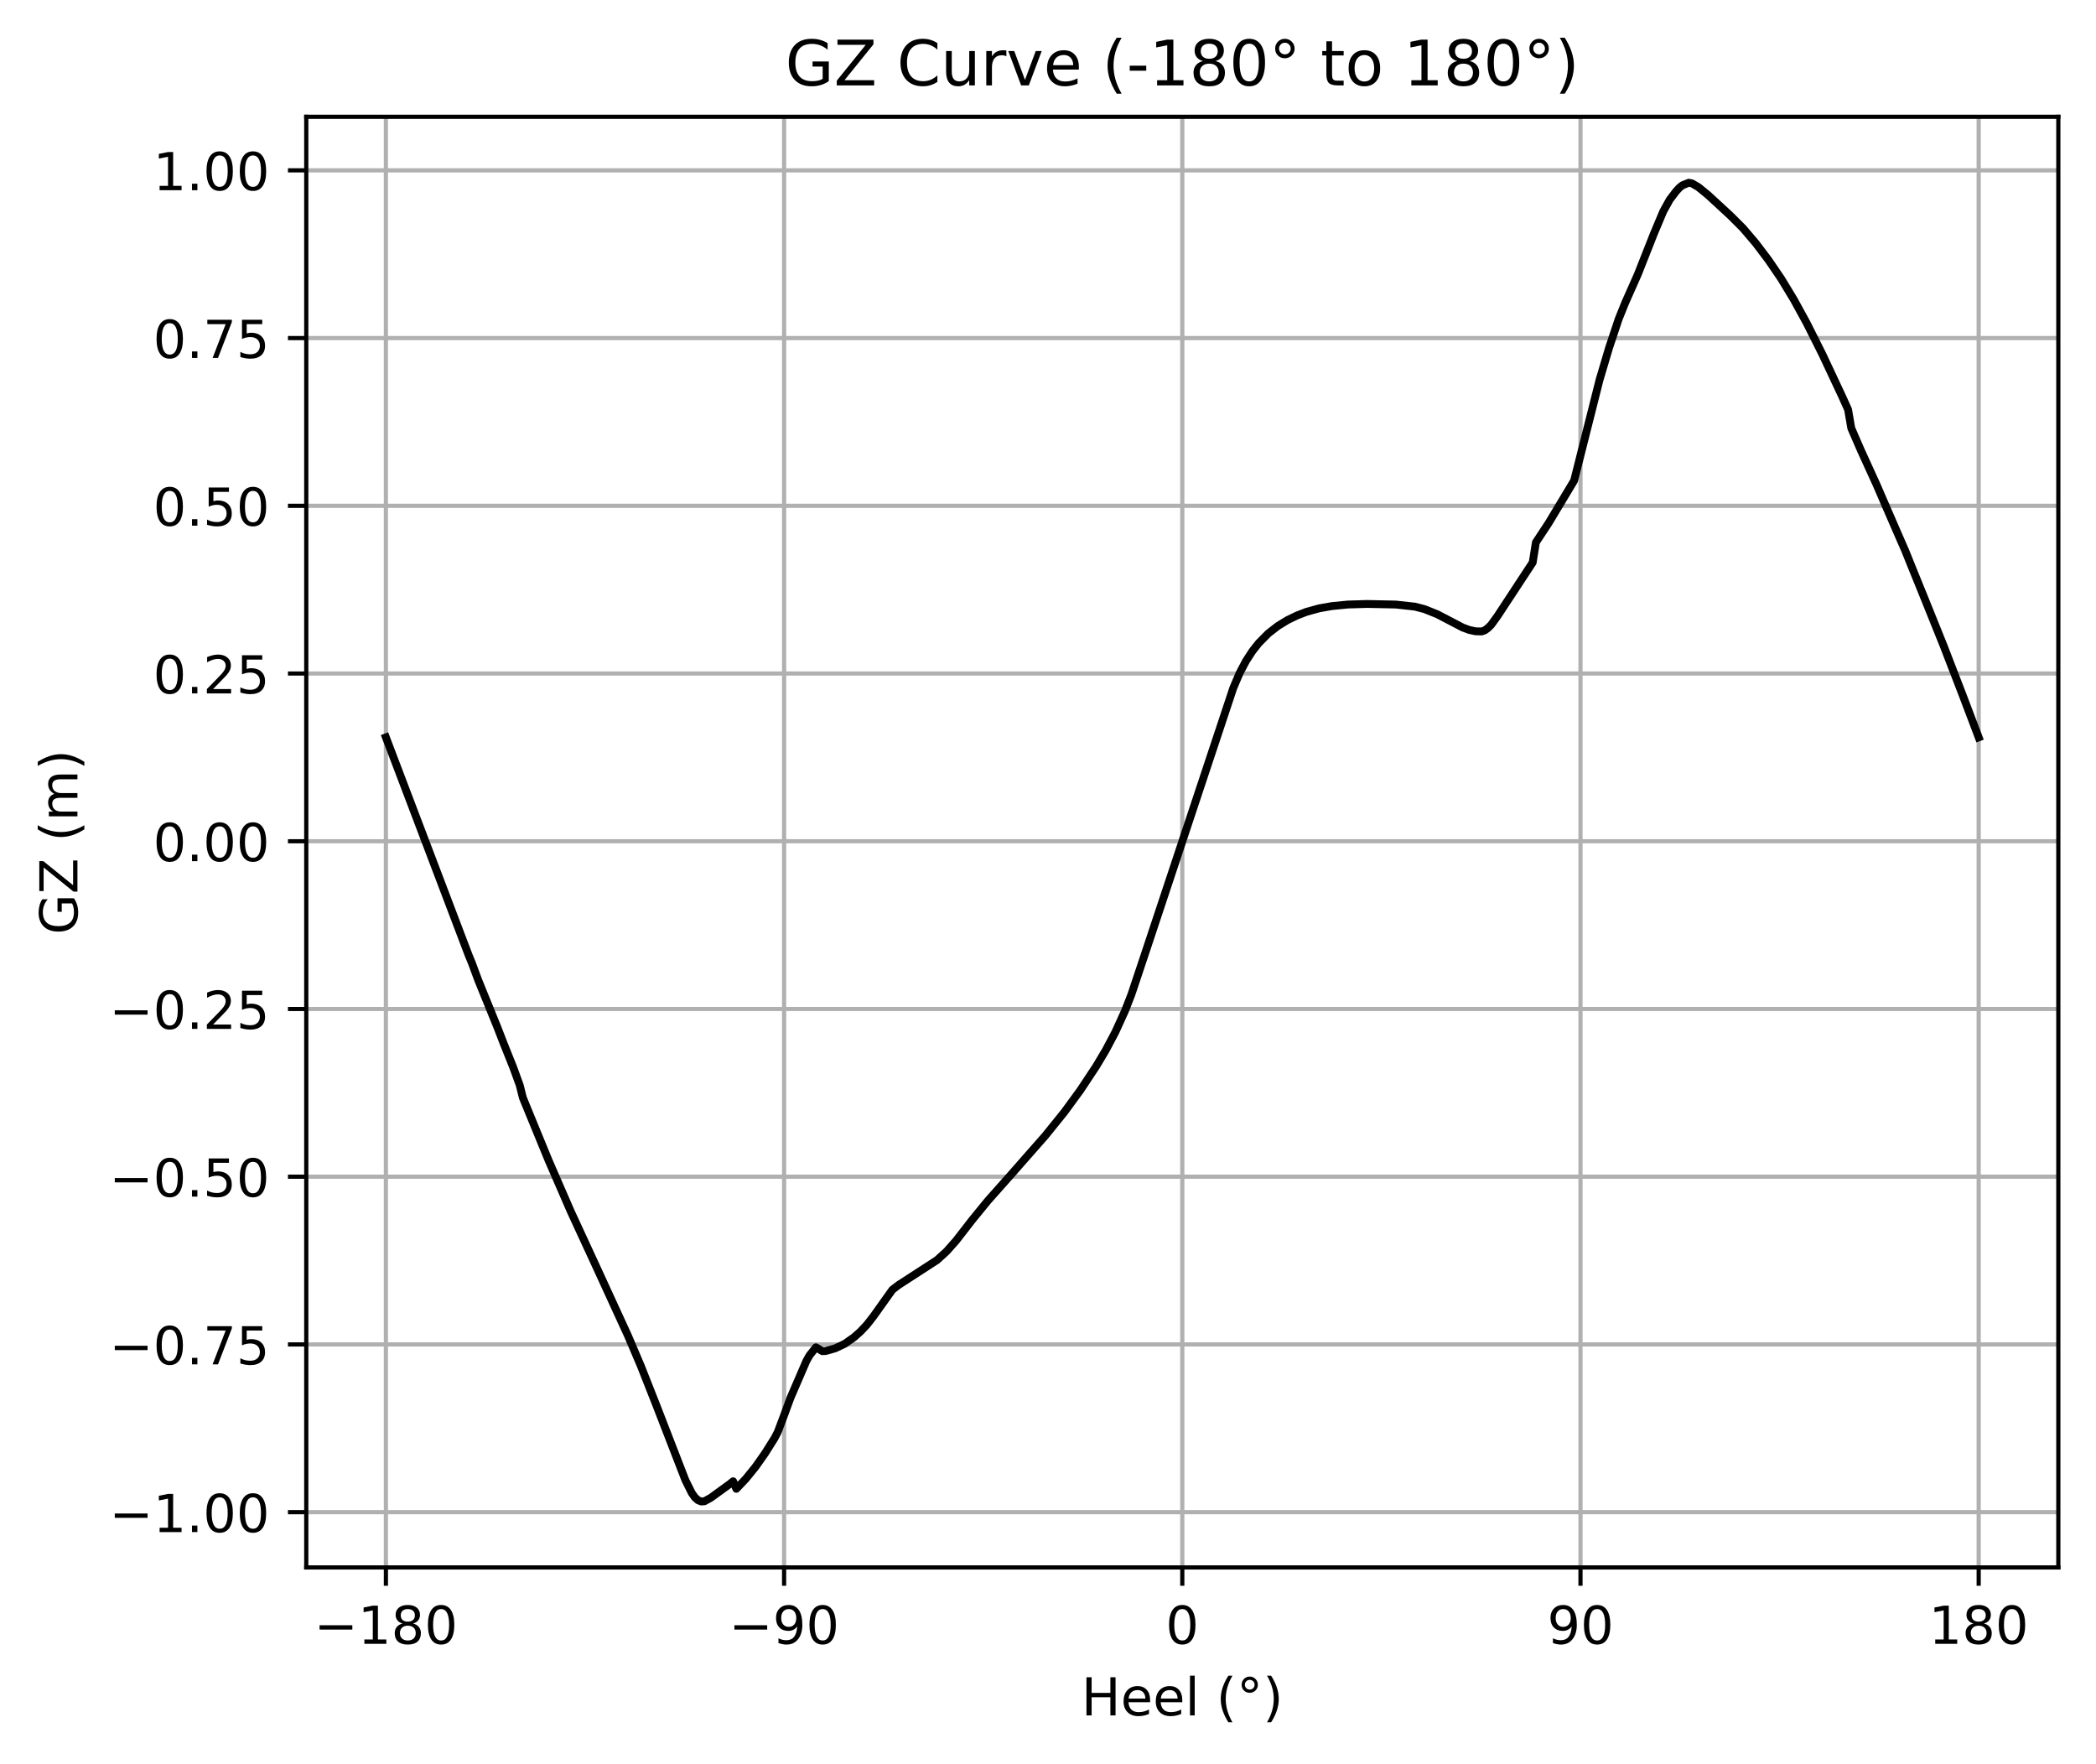
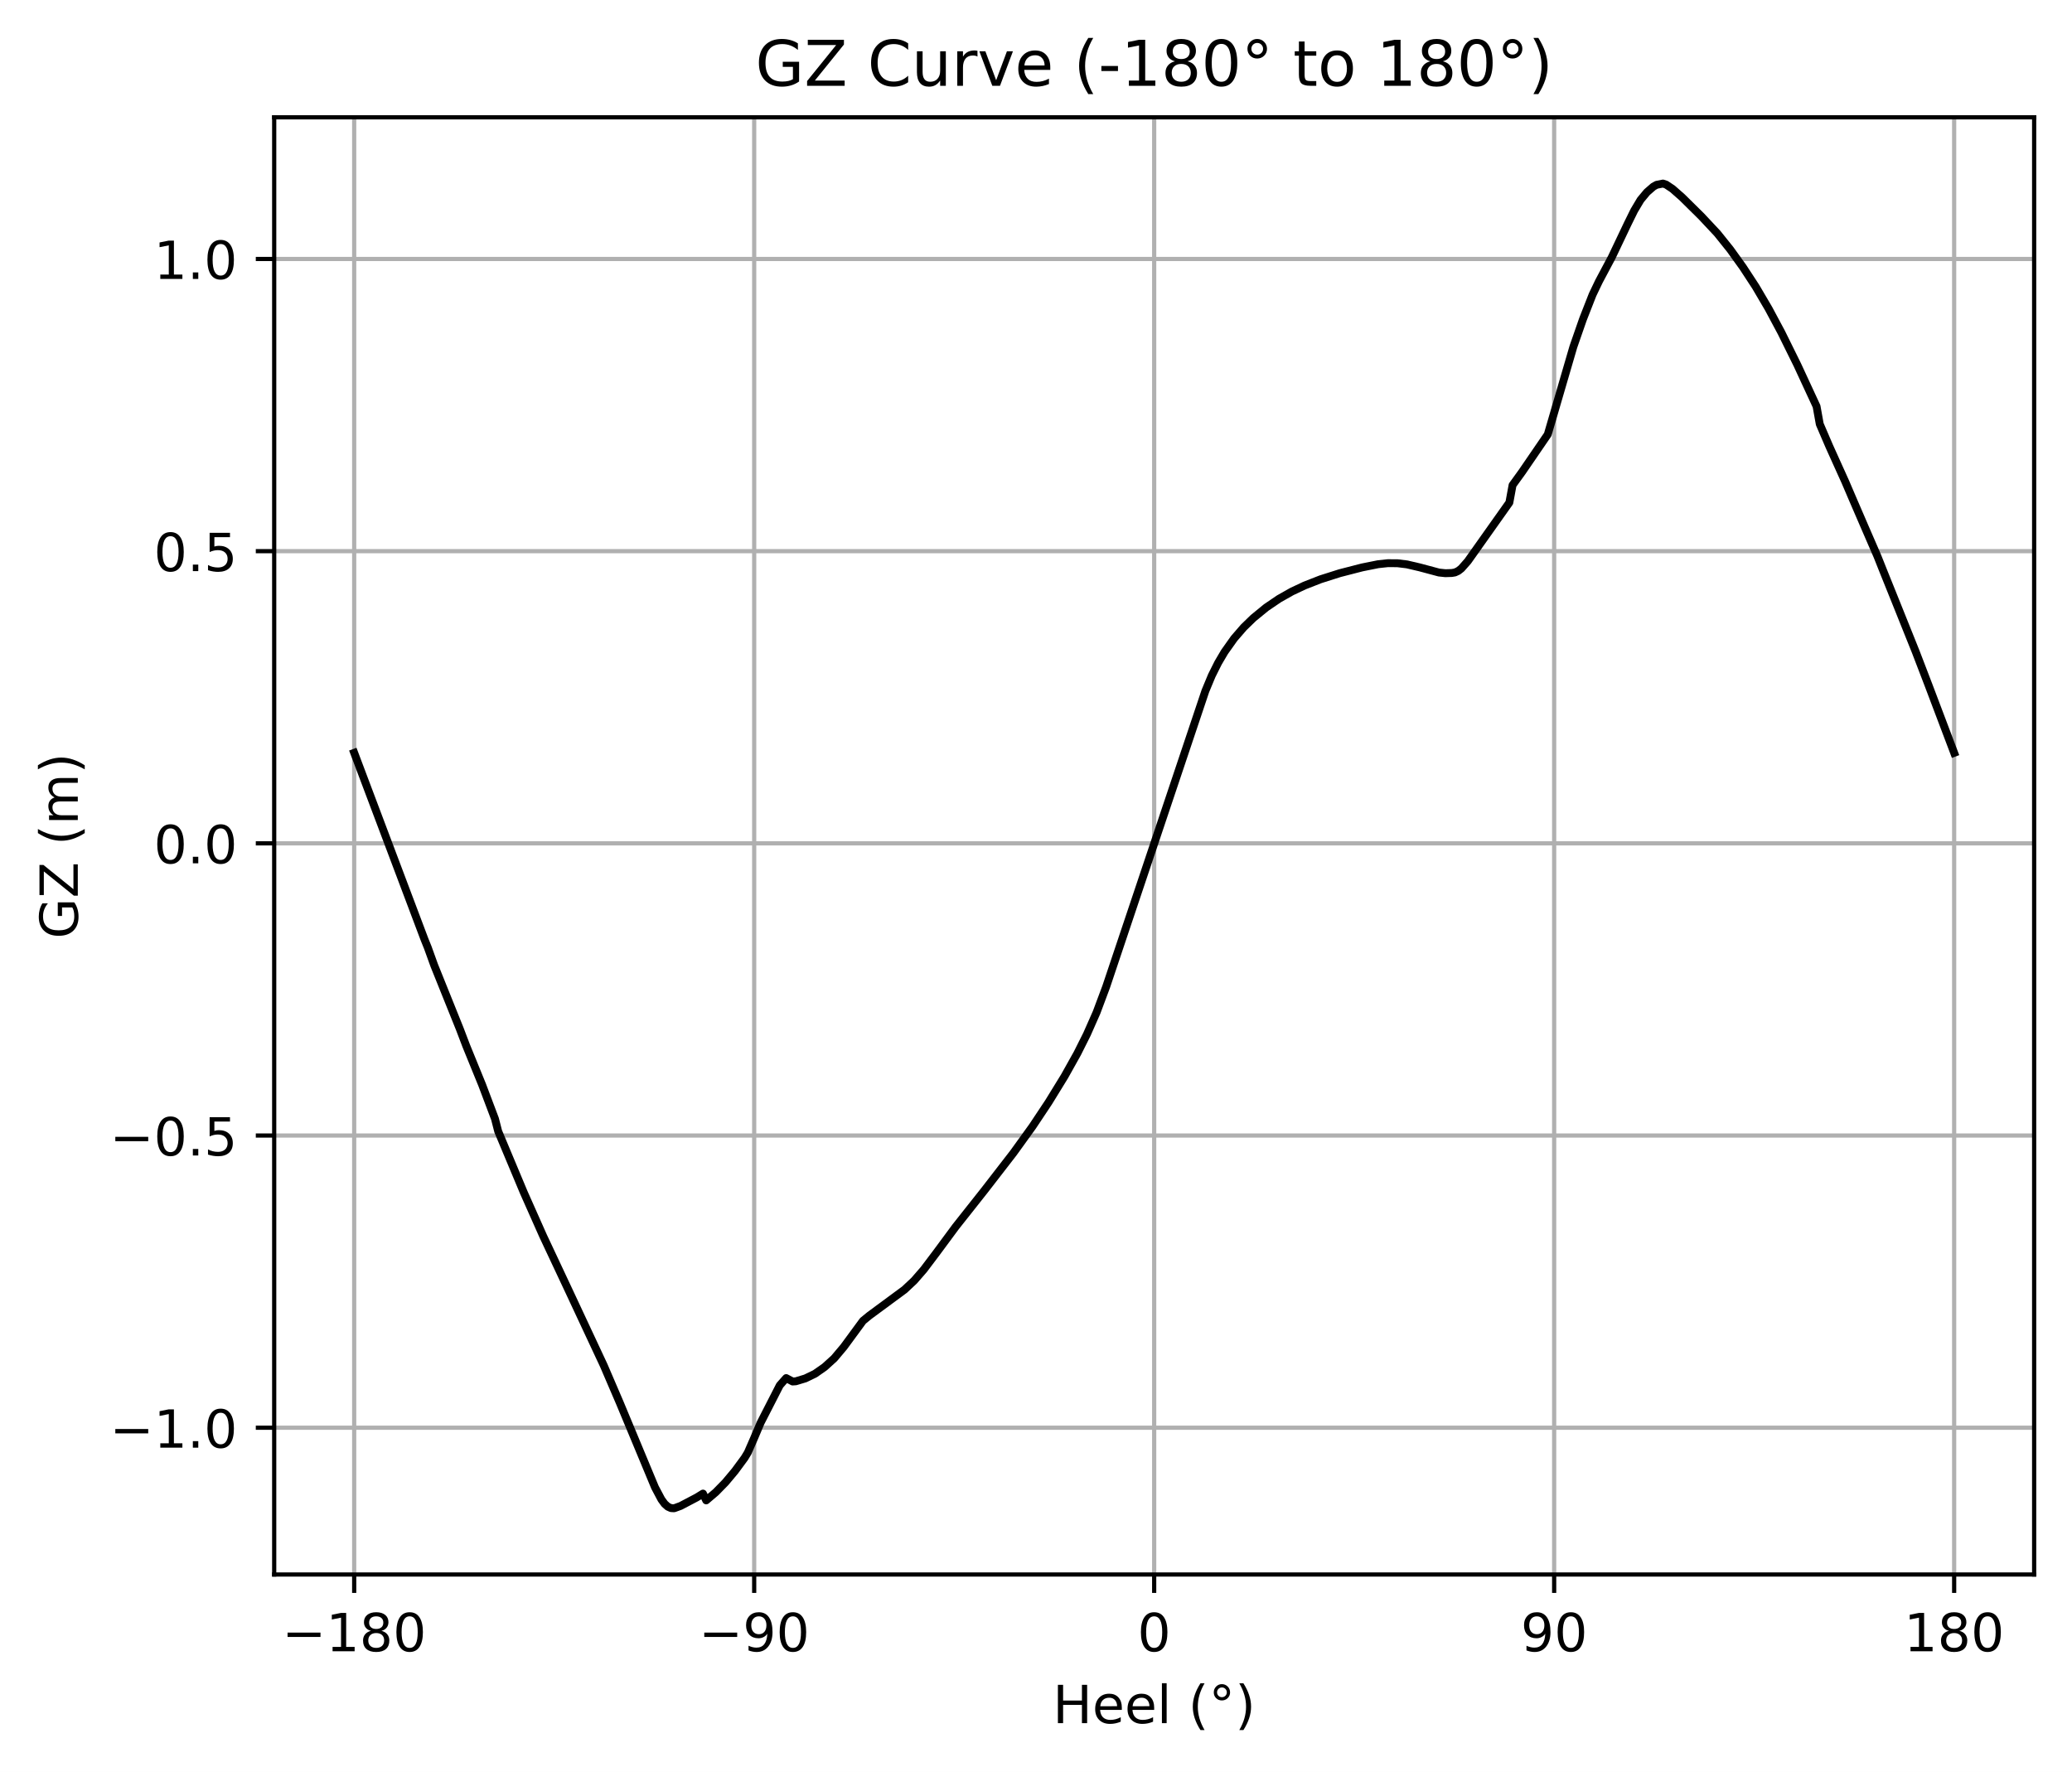
- <svg xmlns="http://www.w3.org/2000/svg" xmlns:xlink="http://www.w3.org/1999/xlink" width="400.523pt" height="337.074pt" viewBox="0 0 400.523 337.074" version="1.1">
+ <svg xmlns="http://www.w3.org/2000/svg" xmlns:xlink="http://www.w3.org/1999/xlink" width="394.161pt" height="337.074pt" viewBox="0 0 394.161 337.074" version="1.1">
  <defs>
    <style type="text/css">*{stroke-linejoin: round; stroke-linecap: butt}</style>
  </defs>
  <g id="figure_1">
    <g id="patch_1">
-       <path d="M 0 337.074  L 400.523 337.074  L 400.523 0  L 0 0  z " style="fill: #ffffff" />
+       <path d="M 0 337.074  L 394.161 337.074  L 394.161 0  L 0 0  z " style="fill: #ffffff" />
    </g>
    <g id="axes_1">
      <g id="patch_2">
-         <path d="M 58.523 299.518  L 393.323 299.518  L 393.323 22.318  L 58.523 22.318  z " style="fill: #ffffff" />
+         <path d="M 52.161 299.518  L 386.961 299.518  L 386.961 22.318  L 52.161 22.318  z " style="fill: #ffffff" />
      </g>
      <g id="matplotlib.axis_1">
        <g id="xtick_1">
          <g id="line2d_1">
-             <path d="M 73.742 299.518  L 73.742 22.318  " clip-path="url(#p607255f62a)" style="fill: none; stroke: #b0b0b0; stroke-width: 0.8; stroke-linecap: square" />
+             <path d="M 67.379 299.518  L 67.379 22.318  " clip-path="url(#pcfdb1e3d59)" style="fill: none; stroke: #b0b0b0; stroke-width: 0.8; stroke-linecap: square" />
          </g>
          <g id="line2d_2">
            <defs>
-               <path id="m2858f07e29" d="M 0 0  L 0 3.5  " style="stroke: #000000; stroke-width: 0.8" />
+               <path id="mdef2eaeff8" d="M 0 0  L 0 3.5  " style="stroke: #000000; stroke-width: 0.8" />
            </defs>
            <g>
-               <use xlink:href="#m2858f07e29" x="73.742" y="299.518" style="stroke: #000000; stroke-width: 0.8" />
+               <use xlink:href="#mdef2eaeff8" x="67.379" y="299.518" style="stroke: #000000; stroke-width: 0.8" />
            </g>
          </g>
          <g id="text_1">
-             <g transform="translate(60.00803 314.1166) scale(0.1 -0.1)">
+             <g transform="translate(53.64553 314.1166) scale(0.1 -0.1)">
              <defs>
                <path id="DejaVuSans-2212" d="M 678 2272  L 4684 2272  L 4684 1741  L 678 1741  L 678 2272  z " transform="scale(0.015625)" />
                <path id="DejaVuSans-31" d="M 794 531  L 1825 531  L 1825 4091  L 703 3866  L 703 4441  L 1819 4666  L 2450 4666  L 2450 531  L 3481 531  L 3481 0  L 794 0  L 794 531  z " transform="scale(0.015625)" />
                <path id="DejaVuSans-38" d="M 2034 2216  Q 1584 2216 1326 1975  Q 1069 1734 1069 1313  Q 1069 891 1326 650  Q 1584 409 2034 409  Q 2484 409 2743 651  Q 3003 894 3003 1313  Q 3003 1734 2745 1975  Q 2488 2216 2034 2216  z M 1403 2484  Q 997 2584 770 2862  Q 544 3141 544 3541  Q 544 4100 942 4425  Q 1341 4750 2034 4750  Q 2731 4750 3128 4425  Q 3525 4100 3525 3541  Q 3525 3141 3298 2862  Q 3072 2584 2669 2484  Q 3125 2378 3379 2068  Q 3634 1759 3634 1313  Q 3634 634 3220 271  Q 2806 -91 2034 -91  Q 1263 -91 848 271  Q 434 634 434 1313  Q 434 1759 690 2068  Q 947 2378 1403 2484  z M 1172 3481  Q 1172 3119 1398 2916  Q 1625 2713 2034 2713  Q 2441 2713 2670 2916  Q 2900 3119 2900 3481  Q 2900 3844 2670 4047  Q 2441 4250 2034 4250  Q 1625 4250 1398 4047  Q 1172 3844 1172 3481  z " transform="scale(0.015625)" />
                <path id="DejaVuSans-30" d="M 2034 4250  Q 1547 4250 1301 3770  Q 1056 3291 1056 2328  Q 1056 1369 1301 889  Q 1547 409 2034 409  Q 2525 409 2770 889  Q 3016 1369 3016 2328  Q 3016 3291 2770 3770  Q 2525 4250 2034 4250  z M 2034 4750  Q 2819 4750 3233 4129  Q 3647 3509 3647 2328  Q 3647 1150 3233 529  Q 2819 -91 2034 -91  Q 1250 -91 836 529  Q 422 1150 422 2328  Q 422 3509 836 4129  Q 1250 4750 2034 4750  z " transform="scale(0.015625)" />
              </defs>
              <use xlink:href="#DejaVuSans-2212" />
              <use xlink:href="#DejaVuSans-31" transform="translate(83.78906 0)" />
              <use xlink:href="#DejaVuSans-38" transform="translate(147.4121 0)" />
              <use xlink:href="#DejaVuSans-30" transform="translate(211.0352 0)" />
            </g>
          </g>
        </g>
        <g id="xtick_2">
          <g id="line2d_3">
-             <path d="M 149.833 299.518  L 149.833 22.318  " clip-path="url(#p607255f62a)" style="fill: none; stroke: #b0b0b0; stroke-width: 0.8; stroke-linecap: square" />
+             <path d="M 143.47 299.518  L 143.47 22.318  " clip-path="url(#pcfdb1e3d59)" style="fill: none; stroke: #b0b0b0; stroke-width: 0.8; stroke-linecap: square" />
          </g>
          <g id="line2d_4">
            <g>
-               <use xlink:href="#m2858f07e29" x="149.833" y="299.518" style="stroke: #000000; stroke-width: 0.8" />
+               <use xlink:href="#mdef2eaeff8" x="143.47" y="299.518" style="stroke: #000000; stroke-width: 0.8" />
            </g>
          </g>
          <g id="text_2">
-             <g transform="translate(139.2802 314.1166) scale(0.1 -0.1)">
+             <g transform="translate(132.9177 314.1166) scale(0.1 -0.1)">
              <defs>
                <path id="DejaVuSans-39" d="M 703 97  L 703 672  Q 941 559 1184 500  Q 1428 441 1663 441  Q 2288 441 2617 861  Q 2947 1281 2994 2138  Q 2813 1869 2534 1725  Q 2256 1581 1919 1581  Q 1219 1581 811 2004  Q 403 2428 403 3163  Q 403 3881 828 4315  Q 1253 4750 1959 4750  Q 2769 4750 3195 4129  Q 3622 3509 3622 2328  Q 3622 1225 3098 567  Q 2575 -91 1691 -91  Q 1453 -91 1209 -44  Q 966 3 703 97  z M 1959 2075  Q 2384 2075 2632 2365  Q 2881 2656 2881 3163  Q 2881 3666 2632 3958  Q 2384 4250 1959 4250  Q 1534 4250 1286 3958  Q 1038 3666 1038 3163  Q 1038 2656 1286 2365  Q 1534 2075 1959 2075  z " transform="scale(0.015625)" />
              </defs>
              <use xlink:href="#DejaVuSans-2212" />
              <use xlink:href="#DejaVuSans-39" transform="translate(83.78906 0)" />
              <use xlink:href="#DejaVuSans-30" transform="translate(147.4121 0)" />
            </g>
          </g>
        </g>
        <g id="xtick_3">
          <g id="line2d_5">
-             <path d="M 225.923 299.518  L 225.923 22.318  " clip-path="url(#p607255f62a)" style="fill: none; stroke: #b0b0b0; stroke-width: 0.8; stroke-linecap: square" />
+             <path d="M 219.561 299.518  L 219.561 22.318  " clip-path="url(#pcfdb1e3d59)" style="fill: none; stroke: #b0b0b0; stroke-width: 0.8; stroke-linecap: square" />
          </g>
          <g id="line2d_6">
            <g>
-               <use xlink:href="#m2858f07e29" x="225.923" y="299.518" style="stroke: #000000; stroke-width: 0.8" />
+               <use xlink:href="#mdef2eaeff8" x="219.561" y="299.518" style="stroke: #000000; stroke-width: 0.8" />
            </g>
          </g>
          <g id="text_3">
-             <g transform="translate(222.7422 314.1166) scale(0.1 -0.1)">
+             <g transform="translate(216.3797 314.1166) scale(0.1 -0.1)">
              <use xlink:href="#DejaVuSans-30" />
            </g>
          </g>
        </g>
        <g id="xtick_4">
          <g id="line2d_7">
-             <path d="M 302.014 299.518  L 302.014 22.318  " clip-path="url(#p607255f62a)" style="fill: none; stroke: #b0b0b0; stroke-width: 0.8; stroke-linecap: square" />
+             <path d="M 295.652 299.518  L 295.652 22.318  " clip-path="url(#pcfdb1e3d59)" style="fill: none; stroke: #b0b0b0; stroke-width: 0.8; stroke-linecap: square" />
          </g>
          <g id="line2d_8">
            <g>
-               <use xlink:href="#m2858f07e29" x="302.014" y="299.518" style="stroke: #000000; stroke-width: 0.8" />
+               <use xlink:href="#mdef2eaeff8" x="295.652" y="299.518" style="stroke: #000000; stroke-width: 0.8" />
            </g>
          </g>
          <g id="text_4">
-             <g transform="translate(295.6518 314.1166) scale(0.1 -0.1)">
+             <g transform="translate(289.2893 314.1166) scale(0.1 -0.1)">
              <use xlink:href="#DejaVuSans-39" />
              <use xlink:href="#DejaVuSans-30" transform="translate(63.62305 0)" />
            </g>
          </g>
        </g>
        <g id="xtick_5">
          <g id="line2d_9">
-             <path d="M 378.105 299.518  L 378.105 22.318  " clip-path="url(#p607255f62a)" style="fill: none; stroke: #b0b0b0; stroke-width: 0.8; stroke-linecap: square" />
+             <path d="M 371.743 299.518  L 371.743 22.318  " clip-path="url(#pcfdb1e3d59)" style="fill: none; stroke: #b0b0b0; stroke-width: 0.8; stroke-linecap: square" />
          </g>
          <g id="line2d_10">
            <g>
-               <use xlink:href="#m2858f07e29" x="378.105" y="299.518" style="stroke: #000000; stroke-width: 0.8" />
+               <use xlink:href="#mdef2eaeff8" x="371.743" y="299.518" style="stroke: #000000; stroke-width: 0.8" />
            </g>
          </g>
          <g id="text_5">
-             <g transform="translate(368.5615 314.1166) scale(0.1 -0.1)">
+             <g transform="translate(362.199 314.1166) scale(0.1 -0.1)">
              <use xlink:href="#DejaVuSans-31" />
              <use xlink:href="#DejaVuSans-38" transform="translate(63.62305 0)" />
              <use xlink:href="#DejaVuSans-30" transform="translate(127.2461 0)" />
            </g>
          </g>
        </g>
        <g id="text_6">
-           <g transform="translate(206.6305 327.7947) scale(0.1 -0.1)">
+           <g transform="translate(200.268 327.7947) scale(0.1 -0.1)">
            <defs>
              <path id="DejaVuSans-48" d="M 628 4666  L 1259 4666  L 1259 2753  L 3553 2753  L 3553 4666  L 4184 4666  L 4184 0  L 3553 0  L 3553 2222  L 1259 2222  L 1259 0  L 628 0  L 628 4666  z " transform="scale(0.015625)" />
              <path id="DejaVuSans-65" d="M 3597 1894  L 3597 1613  L 953 1613  Q 991 1019 1311 708  Q 1631 397 2203 397  Q 2534 397 2845 478  Q 3156 559 3463 722  L 3463 178  Q 3153 47 2828 -22  Q 2503 -91 2169 -91  Q 1331 -91 842 396  Q 353 884 353 1716  Q 353 2575 817 3079  Q 1281 3584 2069 3584  Q 2775 3584 3186 3129  Q 3597 2675 3597 1894  z M 3022 2063  Q 3016 2534 2758 2815  Q 2500 3097 2075 3097  Q 1594 3097 1305 2825  Q 1016 2553 972 2059  L 3022 2063  z " transform="scale(0.015625)" />
              <path id="DejaVuSans-6c" d="M 603 4863  L 1178 4863  L 1178 0  L 603 0  L 603 4863  z " transform="scale(0.015625)" />
              <path id="DejaVuSans-20" transform="scale(0.015625)" />
              <path id="DejaVuSans-28" d="M 1984 4856  Q 1566 4138 1362 3434  Q 1159 2731 1159 2009  Q 1159 1288 1364 580  Q 1569 -128 1984 -844  L 1484 -844  Q 1016 -109 783 600  Q 550 1309 550 2009  Q 550 2706 781 3412  Q 1013 4119 1484 4856  L 1984 4856  z " transform="scale(0.015625)" />
              <path id="DejaVuSans-b0" d="M 1600 4347  Q 1350 4347 1178 4173  Q 1006 4000 1006 3750  Q 1006 3503 1178 3333  Q 1350 3163 1600 3163  Q 1850 3163 2022 3333  Q 2194 3503 2194 3750  Q 2194 3997 2020 4172  Q 1847 4347 1600 4347  z M 1600 4750  Q 1800 4750 1984 4673  Q 2169 4597 2303 4453  Q 2447 4313 2519 4134  Q 2591 3956 2591 3750  Q 2591 3338 2302 3052  Q 2013 2766 1594 2766  Q 1172 2766 890 3047  Q 609 3328 609 3750  Q 609 4169 896 4459  Q 1184 4750 1600 4750  z " transform="scale(0.015625)" />
              <path id="DejaVuSans-29" d="M 513 4856  L 1013 4856  Q 1481 4119 1714 3412  Q 1947 2706 1947 2009  Q 1947 1309 1714 600  Q 1481 -109 1013 -844  L 513 -844  Q 928 -128 1133 580  Q 1338 1288 1338 2009  Q 1338 2731 1133 3434  Q 928 4138 513 4856  z " transform="scale(0.015625)" />
            </defs>
            <use xlink:href="#DejaVuSans-48" />
            <use xlink:href="#DejaVuSans-65" transform="translate(75.19531 0)" />
            <use xlink:href="#DejaVuSans-65" transform="translate(136.7188 0)" />
            <use xlink:href="#DejaVuSans-6c" transform="translate(198.2422 0)" />
            <use xlink:href="#DejaVuSans-20" transform="translate(226.0254 0)" />
            <use xlink:href="#DejaVuSans-28" transform="translate(257.8125 0)" />
            <use xlink:href="#DejaVuSans-b0" transform="translate(296.8262 0)" />
            <use xlink:href="#DejaVuSans-29" transform="translate(346.8262 0)" />
          </g>
        </g>
      </g>
      <g id="matplotlib.axis_2">
        <g id="ytick_1">
          <g id="line2d_11">
-             <path d="M 58.523 288.962  L 393.323 288.962  " clip-path="url(#p607255f62a)" style="fill: none; stroke: #b0b0b0; stroke-width: 0.8; stroke-linecap: square" />
+             <path d="M 52.161 271.59  L 386.961 271.59  " clip-path="url(#pcfdb1e3d59)" style="fill: none; stroke: #b0b0b0; stroke-width: 0.8; stroke-linecap: square" />
          </g>
          <g id="line2d_12">
            <defs>
-               <path id="mee1babb80f" d="M 0 0  L -3.5 0  " style="stroke: #000000; stroke-width: 0.8" />
+               <path id="m876b5e06de" d="M 0 0  L -3.5 0  " style="stroke: #000000; stroke-width: 0.8" />
            </defs>
            <g>
-               <use xlink:href="#mee1babb80f" x="58.523" y="288.962" style="stroke: #000000; stroke-width: 0.8" />
+               <use xlink:href="#m876b5e06de" x="52.161" y="271.59" style="stroke: #000000; stroke-width: 0.8" />
            </g>
          </g>
          <g id="text_7">
-             <g transform="translate(20.87813 292.7613) scale(0.1 -0.1)">
+             <g transform="translate(20.87813 275.3896) scale(0.1 -0.1)">
              <defs>
                <path id="DejaVuSans-2e" d="M 684 794  L 1344 794  L 1344 0  L 684 0  L 684 794  z " transform="scale(0.015625)" />
              </defs>
              <use xlink:href="#DejaVuSans-2212" />
              <use xlink:href="#DejaVuSans-31" transform="translate(83.78906 0)" />
              <use xlink:href="#DejaVuSans-2e" transform="translate(147.4121 0)" />
              <use xlink:href="#DejaVuSans-30" transform="translate(179.1992 0)" />
-               <use xlink:href="#DejaVuSans-30" transform="translate(242.8223 0)" />
            </g>
          </g>
        </g>
        <g id="ytick_2">
          <g id="line2d_13">
-             <path d="M 58.523 256.91  L 393.323 256.91  " clip-path="url(#p607255f62a)" style="fill: none; stroke: #b0b0b0; stroke-width: 0.8; stroke-linecap: square" />
+             <path d="M 52.161 216.008  L 386.961 216.008  " clip-path="url(#pcfdb1e3d59)" style="fill: none; stroke: #b0b0b0; stroke-width: 0.8; stroke-linecap: square" />
          </g>
          <g id="line2d_14">
            <g>
-               <use xlink:href="#mee1babb80f" x="58.523" y="256.91" style="stroke: #000000; stroke-width: 0.8" />
+               <use xlink:href="#m876b5e06de" x="52.161" y="216.008" style="stroke: #000000; stroke-width: 0.8" />
            </g>
          </g>
          <g id="text_8">
-             <g transform="translate(20.87813 260.7094) scale(0.1 -0.1)">
+             <g transform="translate(20.87813 219.8076) scale(0.1 -0.1)">
              <defs>
-                 <path id="DejaVuSans-37" d="M 525 4666  L 3525 4666  L 3525 4397  L 1831 0  L 1172 0  L 2766 4134  L 525 4134  L 525 4666  z " transform="scale(0.015625)" />
                <path id="DejaVuSans-35" d="M 691 4666  L 3169 4666  L 3169 4134  L 1269 4134  L 1269 2991  Q 1406 3038 1543 3061  Q 1681 3084 1819 3084  Q 2600 3084 3056 2656  Q 3513 2228 3513 1497  Q 3513 744 3044 326  Q 2575 -91 1722 -91  Q 1428 -91 1123 -41  Q 819 9 494 109  L 494 744  Q 775 591 1075 516  Q 1375 441 1709 441  Q 2250 441 2565 725  Q 2881 1009 2881 1497  Q 2881 1984 2565 2268  Q 2250 2553 1709 2553  Q 1456 2553 1204 2497  Q 953 2441 691 2322  L 691 4666  z " transform="scale(0.015625)" />
              </defs>
              <use xlink:href="#DejaVuSans-2212" />
              <use xlink:href="#DejaVuSans-30" transform="translate(83.78906 0)" />
              <use xlink:href="#DejaVuSans-2e" transform="translate(147.4121 0)" />
-               <use xlink:href="#DejaVuSans-37" transform="translate(179.1992 0)" />
-               <use xlink:href="#DejaVuSans-35" transform="translate(242.8223 0)" />
+               <use xlink:href="#DejaVuSans-35" transform="translate(179.1992 0)" />
            </g>
          </g>
        </g>
        <g id="ytick_3">
          <g id="line2d_15">
-             <path d="M 58.523 224.858  L 393.323 224.858  " clip-path="url(#p607255f62a)" style="fill: none; stroke: #b0b0b0; stroke-width: 0.8; stroke-linecap: square" />
+             <path d="M 52.161 160.426  L 386.961 160.426  " clip-path="url(#pcfdb1e3d59)" style="fill: none; stroke: #b0b0b0; stroke-width: 0.8; stroke-linecap: square" />
          </g>
          <g id="line2d_16">
            <g>
-               <use xlink:href="#mee1babb80f" x="58.523" y="224.858" style="stroke: #000000; stroke-width: 0.8" />
+               <use xlink:href="#m876b5e06de" x="52.161" y="160.426" style="stroke: #000000; stroke-width: 0.8" />
            </g>
          </g>
          <g id="text_9">
-             <g transform="translate(20.87813 228.6574) scale(0.1 -0.1)">
-               <use xlink:href="#DejaVuSans-2212" />
-               <use xlink:href="#DejaVuSans-30" transform="translate(83.78906 0)" />
-               <use xlink:href="#DejaVuSans-2e" transform="translate(147.4121 0)" />
-               <use xlink:href="#DejaVuSans-35" transform="translate(179.1992 0)" />
-               <use xlink:href="#DejaVuSans-30" transform="translate(242.8223 0)" />
-             </g>
-           </g>
-         </g>
-         <g id="ytick_4">
-           <g id="line2d_17">
-             <path d="M 58.523 192.806  L 393.323 192.806  " clip-path="url(#p607255f62a)" style="fill: none; stroke: #b0b0b0; stroke-width: 0.8; stroke-linecap: square" />
-           </g>
-           <g id="line2d_18">
-             <g>
-               <use xlink:href="#mee1babb80f" x="58.523" y="192.806" style="stroke: #000000; stroke-width: 0.8" />
-             </g>
-           </g>
-           <g id="text_10">
-             <g transform="translate(20.87813 196.6055) scale(0.1 -0.1)">
-               <defs>
-                 <path id="DejaVuSans-32" d="M 1228 531  L 3431 531  L 3431 0  L 469 0  L 469 531  Q 828 903 1448 1529  Q 2069 2156 2228 2338  Q 2531 2678 2651 2914  Q 2772 3150 2772 3378  Q 2772 3750 2511 3984  Q 2250 4219 1831 4219  Q 1534 4219 1204 4116  Q 875 4013 500 3803  L 500 4441  Q 881 4594 1212 4672  Q 1544 4750 1819 4750  Q 2544 4750 2975 4387  Q 3406 4025 3406 3419  Q 3406 3131 3298 2873  Q 3191 2616 2906 2266  Q 2828 2175 2409 1742  Q 1991 1309 1228 531  z " transform="scale(0.015625)" />
-               </defs>
-               <use xlink:href="#DejaVuSans-2212" />
-               <use xlink:href="#DejaVuSans-30" transform="translate(83.78906 0)" />
-               <use xlink:href="#DejaVuSans-2e" transform="translate(147.4121 0)" />
-               <use xlink:href="#DejaVuSans-32" transform="translate(179.1992 0)" />
-               <use xlink:href="#DejaVuSans-35" transform="translate(242.8223 0)" />
-             </g>
-           </g>
-         </g>
-         <g id="ytick_5">
-           <g id="line2d_19">
-             <path d="M 58.523 160.754  L 393.323 160.754  " clip-path="url(#p607255f62a)" style="fill: none; stroke: #b0b0b0; stroke-width: 0.8; stroke-linecap: square" />
-           </g>
-           <g id="line2d_20">
-             <g>
-               <use xlink:href="#mee1babb80f" x="58.523" y="160.754" style="stroke: #000000; stroke-width: 0.8" />
-             </g>
-           </g>
-           <g id="text_11">
-             <g transform="translate(29.25781 164.5536) scale(0.1 -0.1)">
+             <g transform="translate(29.25781 164.2256) scale(0.1 -0.1)">
              <use xlink:href="#DejaVuSans-30" />
              <use xlink:href="#DejaVuSans-2e" transform="translate(63.62305 0)" />
              <use xlink:href="#DejaVuSans-30" transform="translate(95.41016 0)" />
-               <use xlink:href="#DejaVuSans-30" transform="translate(159.0332 0)" />
-             </g>
-           </g>
-         </g>
-         <g id="ytick_6">
-           <g id="line2d_21">
-             <path d="M 58.523 128.702  L 393.323 128.702  " clip-path="url(#p607255f62a)" style="fill: none; stroke: #b0b0b0; stroke-width: 0.8; stroke-linecap: square" />
-           </g>
-           <g id="line2d_22">
-             <g>
-               <use xlink:href="#mee1babb80f" x="58.523" y="128.702" style="stroke: #000000; stroke-width: 0.8" />
-             </g>
-           </g>
-           <g id="text_12">
-             <g transform="translate(29.25781 132.5016) scale(0.1 -0.1)">
-               <use xlink:href="#DejaVuSans-30" />
-               <use xlink:href="#DejaVuSans-2e" transform="translate(63.62305 0)" />
-               <use xlink:href="#DejaVuSans-32" transform="translate(95.41016 0)" />
-               <use xlink:href="#DejaVuSans-35" transform="translate(159.0332 0)" />
-             </g>
-           </g>
-         </g>
-         <g id="ytick_7">
-           <g id="line2d_23">
-             <path d="M 58.523 96.65  L 393.323 96.65  " clip-path="url(#p607255f62a)" style="fill: none; stroke: #b0b0b0; stroke-width: 0.8; stroke-linecap: square" />
-           </g>
-           <g id="line2d_24">
-             <g>
-               <use xlink:href="#mee1babb80f" x="58.523" y="96.65" style="stroke: #000000; stroke-width: 0.8" />
-             </g>
-           </g>
-           <g id="text_13">
-             <g transform="translate(29.25781 100.4497) scale(0.1 -0.1)">
+             </g>
+           </g>
+         </g>
+         <g id="ytick_4">
+           <g id="line2d_17">
+             <path d="M 52.161 104.844  L 386.961 104.844  " clip-path="url(#pcfdb1e3d59)" style="fill: none; stroke: #b0b0b0; stroke-width: 0.8; stroke-linecap: square" />
+           </g>
+           <g id="line2d_18">
+             <g>
+               <use xlink:href="#m876b5e06de" x="52.161" y="104.844" style="stroke: #000000; stroke-width: 0.8" />
+             </g>
+           </g>
+           <g id="text_10">
+             <g transform="translate(29.25781 108.6437) scale(0.1 -0.1)">
              <use xlink:href="#DejaVuSans-30" />
              <use xlink:href="#DejaVuSans-2e" transform="translate(63.62305 0)" />
              <use xlink:href="#DejaVuSans-35" transform="translate(95.41016 0)" />
-               <use xlink:href="#DejaVuSans-30" transform="translate(159.0332 0)" />
-             </g>
-           </g>
-         </g>
-         <g id="ytick_8">
-           <g id="line2d_25">
-             <path d="M 58.523 64.599  L 393.323 64.599  " clip-path="url(#p607255f62a)" style="fill: none; stroke: #b0b0b0; stroke-width: 0.8; stroke-linecap: square" />
-           </g>
-           <g id="line2d_26">
-             <g>
-               <use xlink:href="#mee1babb80f" x="58.523" y="64.599" style="stroke: #000000; stroke-width: 0.8" />
-             </g>
-           </g>
-           <g id="text_14">
-             <g transform="translate(29.25781 68.39773) scale(0.1 -0.1)">
-               <use xlink:href="#DejaVuSans-30" />
-               <use xlink:href="#DejaVuSans-2e" transform="translate(63.62305 0)" />
-               <use xlink:href="#DejaVuSans-37" transform="translate(95.41016 0)" />
-               <use xlink:href="#DejaVuSans-35" transform="translate(159.0332 0)" />
-             </g>
-           </g>
-         </g>
-         <g id="ytick_9">
-           <g id="line2d_27">
-             <path d="M 58.523 32.547  L 393.323 32.547  " clip-path="url(#p607255f62a)" style="fill: none; stroke: #b0b0b0; stroke-width: 0.8; stroke-linecap: square" />
-           </g>
-           <g id="line2d_28">
-             <g>
-               <use xlink:href="#mee1babb80f" x="58.523" y="32.547" style="stroke: #000000; stroke-width: 0.8" />
-             </g>
-           </g>
-           <g id="text_15">
-             <g transform="translate(29.25781 36.34579) scale(0.1 -0.1)">
+             </g>
+           </g>
+         </g>
+         <g id="ytick_5">
+           <g id="line2d_19">
+             <path d="M 52.161 49.262  L 386.961 49.262  " clip-path="url(#pcfdb1e3d59)" style="fill: none; stroke: #b0b0b0; stroke-width: 0.8; stroke-linecap: square" />
+           </g>
+           <g id="line2d_20">
+             <g>
+               <use xlink:href="#m876b5e06de" x="52.161" y="49.262" style="stroke: #000000; stroke-width: 0.8" />
+             </g>
+           </g>
+           <g id="text_11">
+             <g transform="translate(29.25781 53.06168) scale(0.1 -0.1)">
              <use xlink:href="#DejaVuSans-31" />
              <use xlink:href="#DejaVuSans-2e" transform="translate(63.62305 0)" />
              <use xlink:href="#DejaVuSans-30" transform="translate(95.41016 0)" />
-               <use xlink:href="#DejaVuSans-30" transform="translate(159.0332 0)" />
-             </g>
-           </g>
-         </g>
-         <g id="text_16">
+             </g>
+           </g>
+         </g>
+         <g id="text_12">
          <g transform="translate(14.79844 178.5783) rotate(-90) scale(0.1 -0.1)">
            <defs>
              <path id="DejaVuSans-47" d="M 3809 666  L 3809 1919  L 2778 1919  L 2778 2438  L 4434 2438  L 4434 434  Q 4069 175 3628 42  Q 3188 -91 2688 -91  Q 1594 -91 976 548  Q 359 1188 359 2328  Q 359 3472 976 4111  Q 1594 4750 2688 4750  Q 3144 4750 3555 4637  Q 3966 4525 4313 4306  L 4313 3634  Q 3963 3931 3569 4081  Q 3175 4231 2741 4231  Q 1884 4231 1454 3753  Q 1025 3275 1025 2328  Q 1025 1384 1454 906  Q 1884 428 2741 428  Q 3075 428 3337 486  Q 3600 544 3809 666  z " transform="scale(0.015625)" />
              <path id="DejaVuSans-5a" d="M 359 4666  L 4025 4666  L 4025 4184  L 1075 531  L 4097 531  L 4097 0  L 288 0  L 288 481  L 3238 4134  L 359 4134  L 359 4666  z " transform="scale(0.015625)" />
              <path id="DejaVuSans-6d" d="M 3328 2828  Q 3544 3216 3844 3400  Q 4144 3584 4550 3584  Q 5097 3584 5394 3201  Q 5691 2819 5691 2113  L 5691 0  L 5113 0  L 5113 2094  Q 5113 2597 4934 2840  Q 4756 3084 4391 3084  Q 3944 3084 3684 2787  Q 3425 2491 3425 1978  L 3425 0  L 2847 0  L 2847 2094  Q 2847 2600 2669 2842  Q 2491 3084 2119 3084  Q 1678 3084 1418 2786  Q 1159 2488 1159 1978  L 1159 0  L 581 0  L 581 3500  L 1159 3500  L 1159 2956  Q 1356 3278 1631 3431  Q 1906 3584 2284 3584  Q 2666 3584 2933 3390  Q 3200 3197 3328 2828  z " transform="scale(0.015625)" />
            </defs>
            <use xlink:href="#DejaVuSans-47" />
            <use xlink:href="#DejaVuSans-5a" transform="translate(77.49023 0)" />
            <use xlink:href="#DejaVuSans-20" transform="translate(145.9961 0)" />
            <use xlink:href="#DejaVuSans-28" transform="translate(177.7832 0)" />
            <use xlink:href="#DejaVuSans-6d" transform="translate(216.7969 0)" />
            <use xlink:href="#DejaVuSans-29" transform="translate(314.209 0)" />
          </g>
        </g>
      </g>
-       <g id="line2d_29">
-         <path d="M 73.742 140.9  L 89.569 182.565  L 90.177 184.034  L 91.395 187.321  L 95.047 196.309  L 96.265 199.453  L 98.091 204.013  L 99.308 207.356  L 99.917 209.774  L 104.787 221.644  L 109.048 231.449  L 113.918 241.992  L 120.005 255.25  L 122.44 260.972  L 125.483 268.681  L 130.962 282.82  L 132.179 285.277  L 132.788 286.145  L 133.397 286.686  L 134.006 286.918  L 134.614 286.874  L 135.832 286.204  L 139.484 283.554  L 140.093 283.054  L 140.702 284.494  L 142.528 282.573  L 144.354 280.318  L 146.18 277.727  L 148.006 274.82  L 148.615 273.656  L 149.833 270.435  L 151.05 267.118  L 154.094 260.066  L 154.702 258.988  L 155.92 257.456  L 157.137 258.187  L 157.746 258.171  L 159.572 257.659  L 161.398 256.799  L 163.225 255.513  L 164.442 254.425  L 165.659 253.134  L 166.877 251.573  L 170.529 246.45  L 171.747 245.522  L 179.051 240.791  L 180.878 239.128  L 182.704 237.068  L 185.747 233.146  L 188.791 229.42  L 193.052 224.625  L 199.748 217.014  L 203.401 212.486  L 206.444 208.324  L 209.488 203.725  L 211.314 200.655  L 213.14 197.201  L 214.966 193.19  L 216.184 190.069  L 218.619 182.785  L 235.663 131.479  L 236.881 128.613  L 238.098 126.31  L 239.315 124.43  L 240.533 122.885  L 242.359 121.04  L 244.185 119.619  L 246.011 118.501  L 247.838 117.615  L 249.664 116.914  L 252.099 116.242  L 254.534 115.812  L 257.577 115.518  L 261.23 115.409  L 266.708 115.52  L 270.361 115.919  L 272.187 116.392  L 274.622 117.363  L 277.057 118.631  L 279.491 119.904  L 280.709 120.36  L 281.926 120.63  L 283.144 120.664  L 283.753 120.437  L 284.361 119.984  L 284.97 119.366  L 286.187 117.679  L 292.883 107.479  L 293.492 103.642  L 295.927 99.95  L 300.797 91.839  L 305.667 72.544  L 307.493 66.416  L 309.319 60.935  L 310.537 57.915  L 312.971 52.426  L 316.015 44.715  L 317.841 40.371  L 319.059 38.17  L 320.276 36.568  L 320.885 35.904  L 321.494 35.407  L 322.711 34.918  L 323.32 35.04  L 324.537 35.753  L 326.363 37.243  L 330.625 41.17  L 333.059 43.602  L 335.494 46.456  L 337.929 49.678  L 340.364 53.251  L 342.799 57.272  L 345.234 61.719  L 348.278 67.786  L 351.93 75.572  L 353.147 78.262  L 353.756 81.808  L 355.582 86.017  L 358.626 92.69  L 359.843 95.513  L 362.278 101.129  L 364.105 105.313  L 365.322 108.341  L 367.757 114.339  L 371.409 123.407  L 375.062 132.879  L 378.105 140.9  L 378.105 140.9  " clip-path="url(#p607255f62a)" style="fill: none; stroke: #000000; stroke-width: 1.5; stroke-linecap: square" />
+       <g id="line2d_21">
+         <path d="M 67.379 143.212  L 80.771 178.745  L 81.38 180.25  L 82.597 183.621  L 87.467 195.728  L 88.685 198.927  L 91.728 206.387  L 94.163 212.839  L 94.772 215.209  L 99.642 226.842  L 103.294 235.063  L 108.164 245.435  L 114.86 259.76  L 117.903 266.847  L 124.599 282.935  L 125.817 285.233  L 126.426 286.064  L 127.034 286.61  L 127.643 286.885  L 128.252 286.918  L 129.469 286.472  L 132.513 284.873  L 133.73 284.125  L 134.339 285.418  L 136.165 283.867  L 137.991 282.001  L 139.818 279.818  L 141.644 277.336  L 142.253 276.334  L 143.47 273.546  L 144.687 270.665  L 148.34 263.531  L 149.557 262.152  L 150.775 262.8  L 151.383 262.763  L 153.21 262.212  L 155.036 261.328  L 156.862 260.052  L 158.688 258.397  L 160.514 256.228  L 164.167 251.257  L 165.384 250.26  L 172.08 245.321  L 173.906 243.605  L 175.733 241.503  L 178.167 238.276  L 181.82 233.338  L 187.298 226.414  L 192.777 219.331  L 196.429 214.265  L 199.473 209.687  L 202.517 204.736  L 204.951 200.378  L 206.778 196.729  L 208.604 192.592  L 210.43 187.71  L 229.301 131.444  L 230.518 128.517  L 231.735 126.079  L 232.953 124.012  L 234.779 121.441  L 236.605 119.332  L 238.431 117.561  L 240.866 115.568  L 243.301 113.913  L 245.736 112.535  L 248.171 111.386  L 251.215 110.196  L 254.867 109.036  L 259.128 107.939  L 262.172 107.328  L 263.998 107.134  L 265.824 107.142  L 267.65 107.364  L 270.085 107.934  L 273.738 108.912  L 274.955 109.04  L 276.173 109.001  L 276.781 108.898  L 277.39 108.618  L 277.999 108.144  L 279.216 106.766  L 287.13 95.597  L 287.738 92.284  L 289.565 89.758  L 294.434 82.646  L 299.304 65.973  L 301.13 60.724  L 302.957 56.061  L 304.174 53.516  L 306.609 48.938  L 309.653 42.54  L 310.87 40.067  L 312.087 38.025  L 313.305 36.559  L 314.522 35.503  L 315.131 35.159  L 316.349 34.918  L 316.957 35.119  L 318.175 35.935  L 320.001 37.543  L 323.653 41.151  L 326.697 44.403  L 329.132 47.438  L 331.567 50.826  L 334.002 54.552  L 336.437 58.699  L 338.871 63.245  L 341.915 69.409  L 345.567 77.297  L 346.176 80.677  L 348.002 84.926  L 351.046 91.667  L 352.263 94.516  L 354.698 100.163  L 357.133 105.78  L 358.351 108.836  L 360.786 114.887  L 364.438 123.993  L 366.873 130.34  L 371.743 143.212  L 371.743 143.212  " clip-path="url(#pcfdb1e3d59)" style="fill: none; stroke: #000000; stroke-width: 1.5; stroke-linecap: square" />
      </g>
      <g id="patch_3">
-         <path d="M 58.523 299.518  L 58.523 22.318  " style="fill: none; stroke: #000000; stroke-width: 0.8; stroke-linejoin: miter; stroke-linecap: square" />
+         <path d="M 52.161 299.518  L 52.161 22.318  " style="fill: none; stroke: #000000; stroke-width: 0.8; stroke-linejoin: miter; stroke-linecap: square" />
      </g>
      <g id="patch_4">
-         <path d="M 393.323 299.518  L 393.323 22.318  " style="fill: none; stroke: #000000; stroke-width: 0.8; stroke-linejoin: miter; stroke-linecap: square" />
+         <path d="M 386.961 299.518  L 386.961 22.318  " style="fill: none; stroke: #000000; stroke-width: 0.8; stroke-linejoin: miter; stroke-linecap: square" />
      </g>
      <g id="patch_5">
-         <path d="M 58.523 299.518  L 393.323 299.518  " style="fill: none; stroke: #000000; stroke-width: 0.8; stroke-linejoin: miter; stroke-linecap: square" />
+         <path d="M 52.161 299.518  L 386.961 299.518  " style="fill: none; stroke: #000000; stroke-width: 0.8; stroke-linejoin: miter; stroke-linecap: square" />
      </g>
      <g id="patch_6">
-         <path d="M 58.523 22.318  L 393.323 22.318  " style="fill: none; stroke: #000000; stroke-width: 0.8; stroke-linejoin: miter; stroke-linecap: square" />
-       </g>
-       <g id="text_17">
-         <g transform="translate(150.06 16.31812) scale(0.12 -0.12)">
+         <path d="M 52.161 22.318  L 386.961 22.318  " style="fill: none; stroke: #000000; stroke-width: 0.8; stroke-linejoin: miter; stroke-linecap: square" />
+       </g>
+       <g id="text_13">
+         <g transform="translate(143.6975 16.31812) scale(0.12 -0.12)">
          <defs>
            <path id="DejaVuSans-43" d="M 4122 4306  L 4122 3641  Q 3803 3938 3442 4084  Q 3081 4231 2675 4231  Q 1875 4231 1450 3742  Q 1025 3253 1025 2328  Q 1025 1406 1450 917  Q 1875 428 2675 428  Q 3081 428 3442 575  Q 3803 722 4122 1019  L 4122 359  Q 3791 134 3420 21  Q 3050 -91 2638 -91  Q 1578 -91 968 557  Q 359 1206 359 2328  Q 359 3453 968 4101  Q 1578 4750 2638 4750  Q 3056 4750 3426 4639  Q 3797 4528 4122 4306  z " transform="scale(0.015625)" />
            <path id="DejaVuSans-75" d="M 544 1381  L 544 3500  L 1119 3500  L 1119 1403  Q 1119 906 1312 657  Q 1506 409 1894 409  Q 2359 409 2629 706  Q 2900 1003 2900 1516  L 2900 3500  L 3475 3500  L 3475 0  L 2900 0  L 2900 538  Q 2691 219 2414 64  Q 2138 -91 1772 -91  Q 1169 -91 856 284  Q 544 659 544 1381  z M 1991 3584  L 1991 3584  z " transform="scale(0.015625)" />
            <path id="DejaVuSans-72" d="M 2631 2963  Q 2534 3019 2420 3045  Q 2306 3072 2169 3072  Q 1681 3072 1420 2755  Q 1159 2438 1159 1844  L 1159 0  L 581 0  L 581 3500  L 1159 3500  L 1159 2956  Q 1341 3275 1631 3429  Q 1922 3584 2338 3584  Q 2397 3584 2469 3576  Q 2541 3569 2628 3553  L 2631 2963  z " transform="scale(0.015625)" />
            <path id="DejaVuSans-76" d="M 191 3500  L 800 3500  L 1894 563  L 2988 3500  L 3597 3500  L 2284 0  L 1503 0  L 191 3500  z " transform="scale(0.015625)" />
            <path id="DejaVuSans-2d" d="M 313 2009  L 1997 2009  L 1997 1497  L 313 1497  L 313 2009  z " transform="scale(0.015625)" />
            <path id="DejaVuSans-74" d="M 1172 4494  L 1172 3500  L 2356 3500  L 2356 3053  L 1172 3053  L 1172 1153  Q 1172 725 1289 603  Q 1406 481 1766 481  L 2356 481  L 2356 0  L 1766 0  Q 1100 0 847 248  Q 594 497 594 1153  L 594 3053  L 172 3053  L 172 3500  L 594 3500  L 594 4494  L 1172 4494  z " transform="scale(0.015625)" />
            <path id="DejaVuSans-6f" d="M 1959 3097  Q 1497 3097 1228 2736  Q 959 2375 959 1747  Q 959 1119 1226 758  Q 1494 397 1959 397  Q 2419 397 2687 759  Q 2956 1122 2956 1747  Q 2956 2369 2687 2733  Q 2419 3097 1959 3097  z M 1959 3584  Q 2709 3584 3137 3096  Q 3566 2609 3566 1747  Q 3566 888 3137 398  Q 2709 -91 1959 -91  Q 1206 -91 779 398  Q 353 888 353 1747  Q 353 2609 779 3096  Q 1206 3584 1959 3584  z " transform="scale(0.015625)" />
          </defs>
          <use xlink:href="#DejaVuSans-47" />
          <use xlink:href="#DejaVuSans-5a" transform="translate(77.49023 0)" />
          <use xlink:href="#DejaVuSans-20" transform="translate(145.9961 0)" />
          <use xlink:href="#DejaVuSans-43" transform="translate(177.7832 0)" />
          <use xlink:href="#DejaVuSans-75" transform="translate(247.6074 0)" />
          <use xlink:href="#DejaVuSans-72" transform="translate(310.9863 0)" />
          <use xlink:href="#DejaVuSans-76" transform="translate(352.0996 0)" />
          <use xlink:href="#DejaVuSans-65" transform="translate(411.2793 0)" />
          <use xlink:href="#DejaVuSans-20" transform="translate(472.8027 0)" />
          <use xlink:href="#DejaVuSans-28" transform="translate(504.5898 0)" />
          <use xlink:href="#DejaVuSans-2d" transform="translate(543.6035 0)" />
          <use xlink:href="#DejaVuSans-31" transform="translate(579.6875 0)" />
          <use xlink:href="#DejaVuSans-38" transform="translate(643.3105 0)" />
          <use xlink:href="#DejaVuSans-30" transform="translate(706.9336 0)" />
          <use xlink:href="#DejaVuSans-b0" transform="translate(770.5566 0)" />
          <use xlink:href="#DejaVuSans-20" transform="translate(820.5566 0)" />
          <use xlink:href="#DejaVuSans-74" transform="translate(852.3438 0)" />
          <use xlink:href="#DejaVuSans-6f" transform="translate(891.5527 0)" />
          <use xlink:href="#DejaVuSans-20" transform="translate(952.7344 0)" />
          <use xlink:href="#DejaVuSans-31" transform="translate(984.5215 0)" />
          <use xlink:href="#DejaVuSans-38" transform="translate(1048.145 0)" />
          <use xlink:href="#DejaVuSans-30" transform="translate(1111.768 0)" />
          <use xlink:href="#DejaVuSans-b0" transform="translate(1175.391 0)" />
          <use xlink:href="#DejaVuSans-29" transform="translate(1225.391 0)" />
        </g>
      </g>
    </g>
  </g>
  <defs>
-     <clipPath id="p607255f62a">
-       <rect x="58.523" y="22.318" width="334.8" height="277.2" />
+     <clipPath id="pcfdb1e3d59">
+       <rect x="52.161" y="22.318" width="334.8" height="277.2" />
    </clipPath>
  </defs>
</svg>
